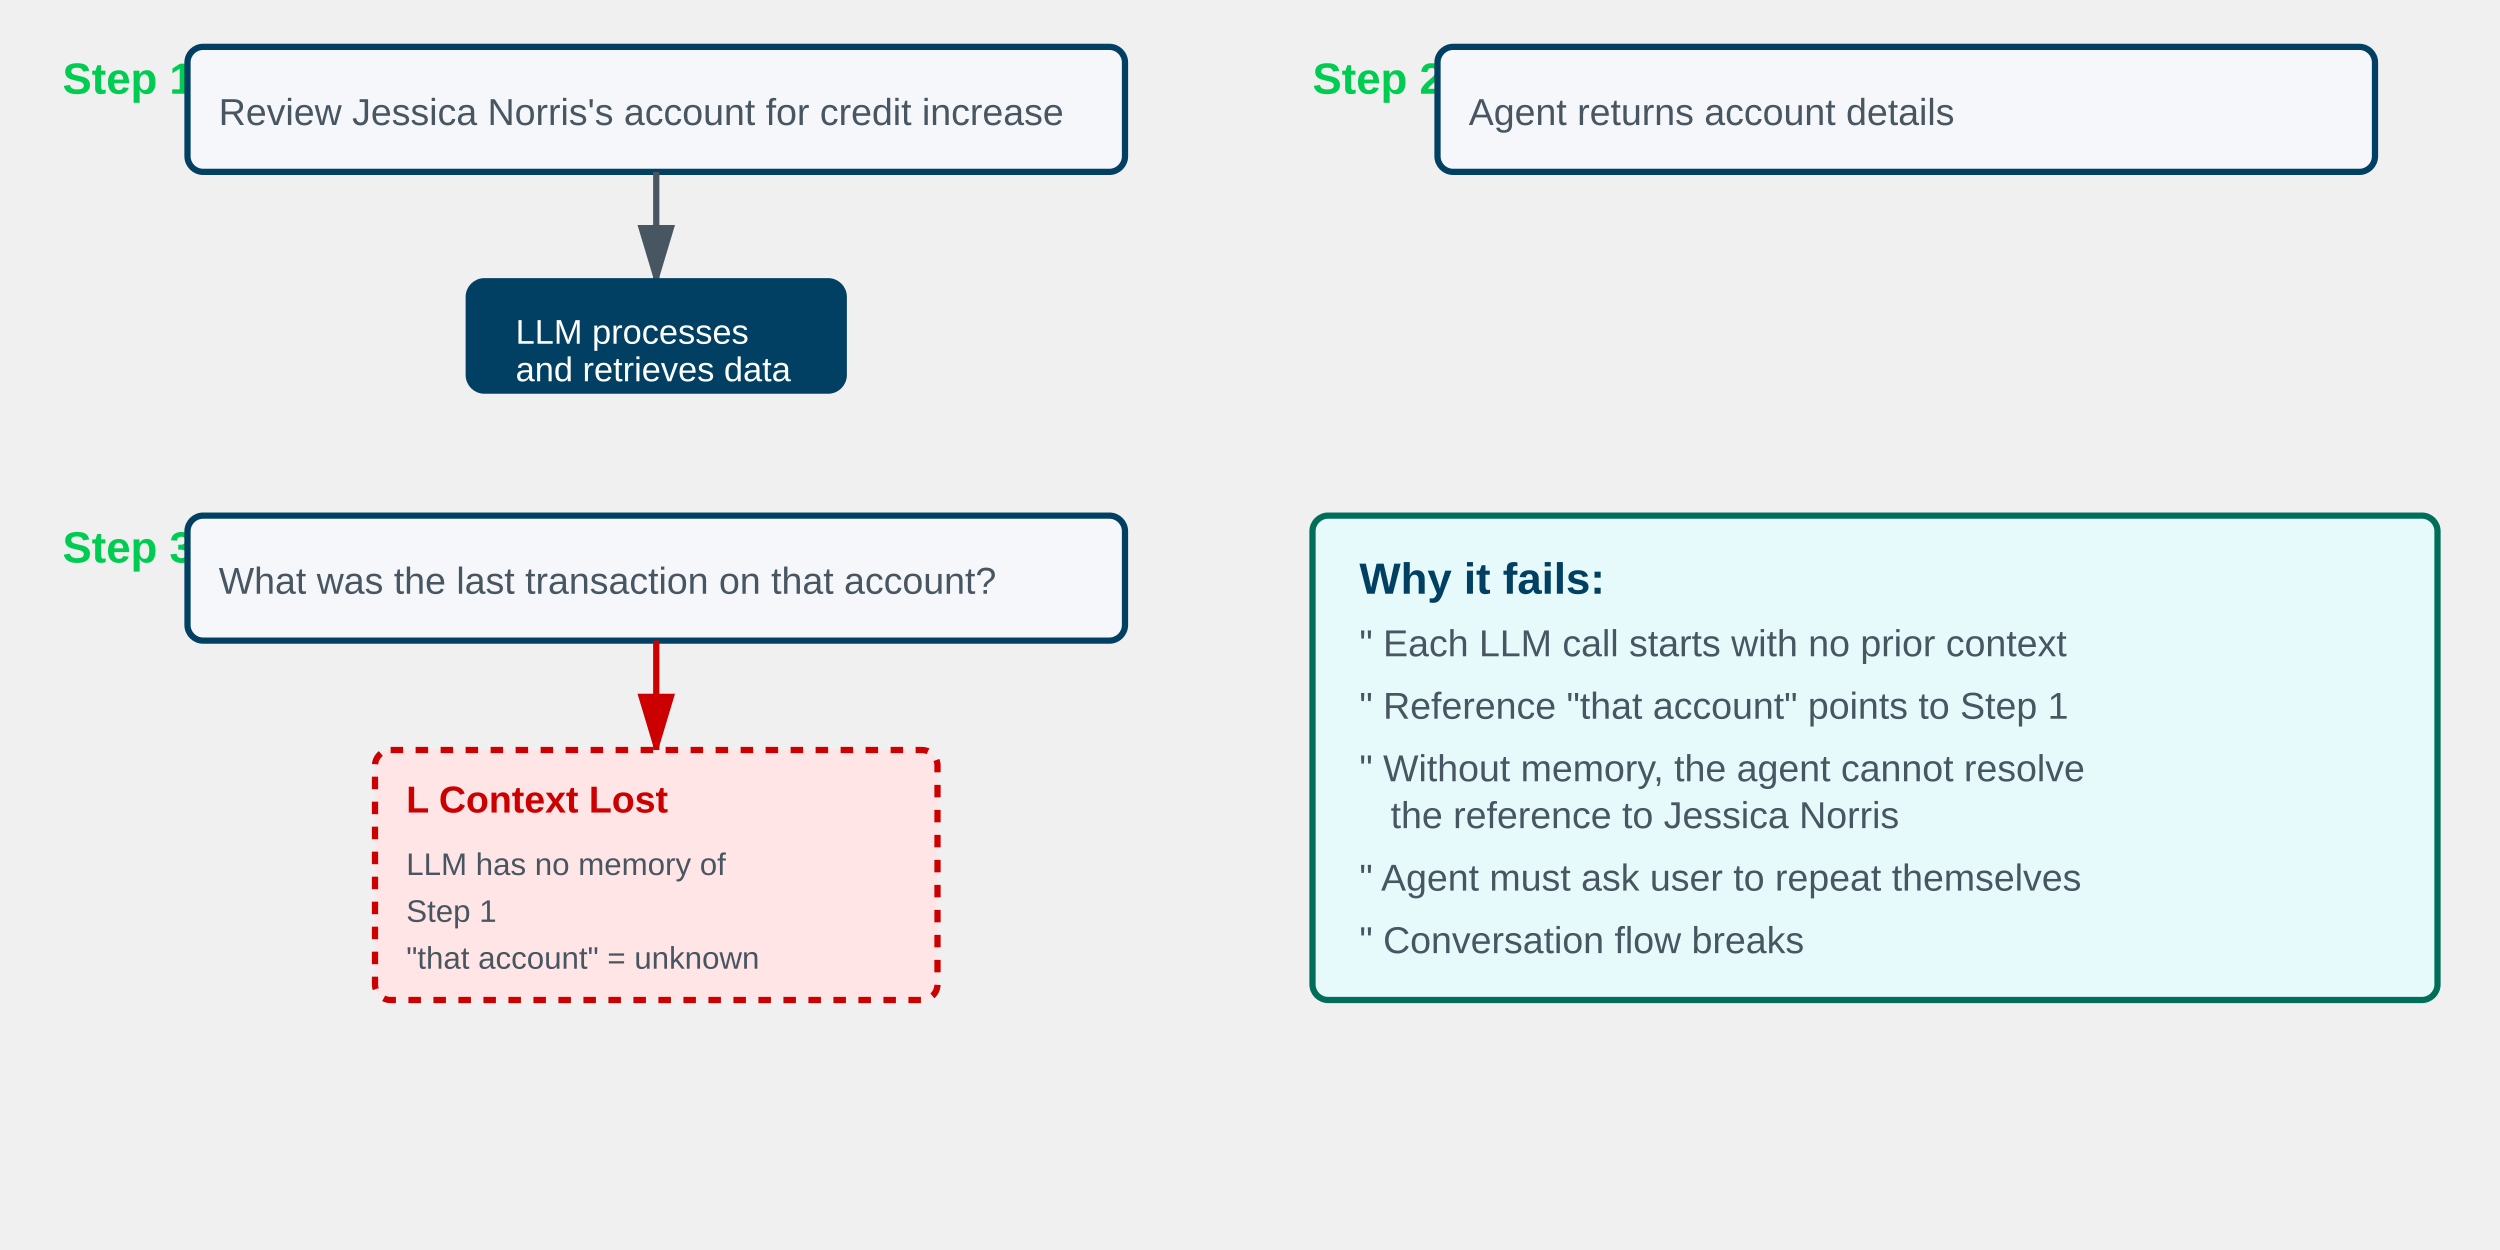
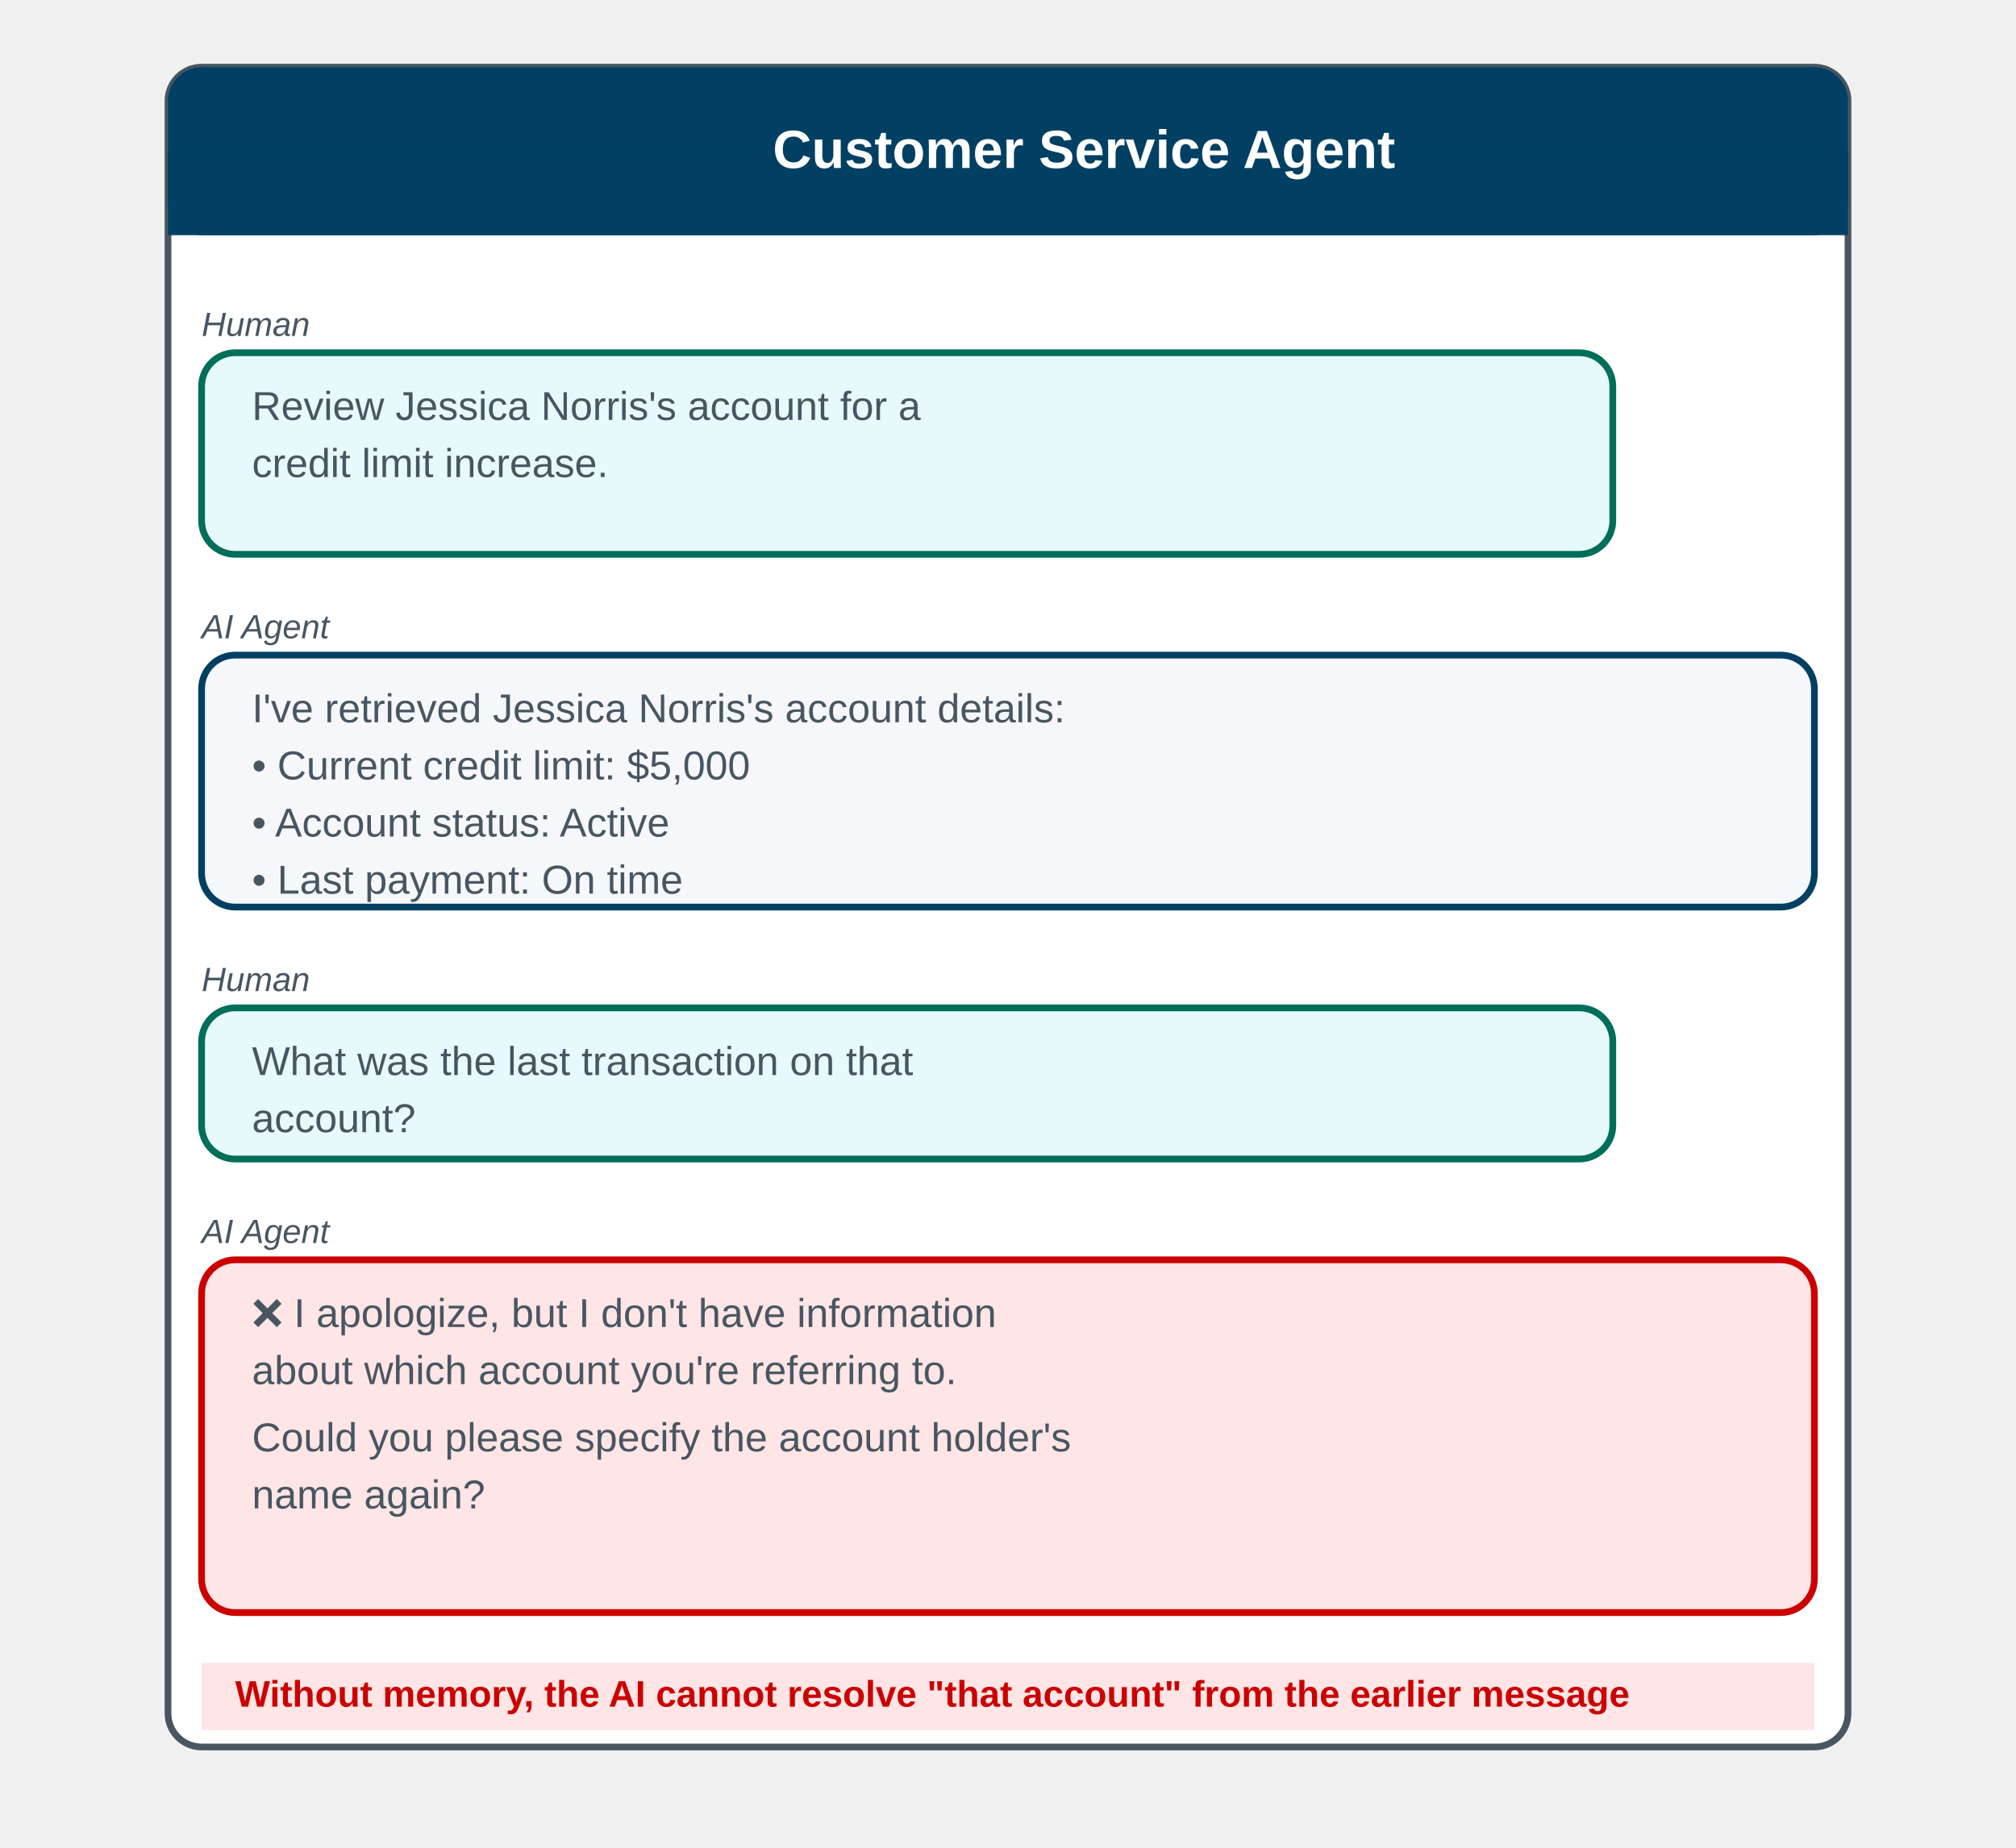
- <svg xmlns="http://www.w3.org/2000/svg" viewBox="0 0 800 400">
+ <svg xmlns="http://www.w3.org/2000/svg" viewBox="0 0 600 550">
  <defs>
    <style>
-       .title { font-family: Arial, sans-serif; font-size: 14px; font-weight: bold; fill: #014063; }
-       .label { font-family: Arial, sans-serif; font-size: 12px; fill: #485662; }
-       .message-box { fill: #F5F7FA; stroke: #014063; stroke-width: 2; }
-       .llm-box { fill: #014063; stroke: #014063; stroke-width: 2; }
-       .llm-text { fill: #FFFFFF; font-family: Arial, sans-serif; font-size: 11px; }
-       .error-box { fill: #FFE5E5; stroke: #CC0000; stroke-width: 2; stroke-dasharray: 4,4; }
-       .arrow { fill: none; stroke: #485662; stroke-width: 2; marker-end: url(#arrowhead); }
-       .error-arrow { fill: none; stroke: #CC0000; stroke-width: 2; marker-end: url(#error-arrowhead); }
-       .step-num { font-family: Arial, sans-serif; font-size: 14px; font-weight: bold; fill: #00CC52; }
+       .chat-container { fill: #FFFFFF; stroke: #485662; stroke-width: 2; }
+       .chat-header { fill: #014063; }
+       .header-text { font-family: Arial, sans-serif; font-size: 16px; font-weight: bold; fill: #FFFFFF; }
+       .human-bubble { fill: #E7FAFB; stroke: #006E58; stroke-width: 2; }
+       .ai-bubble { fill: #F5F7FA; stroke: #014063; stroke-width: 2; }
+       .error-bubble { fill: #FFE5E5; stroke: #CC0000; stroke-width: 2; }
+       .message-text { font-family: Arial, sans-serif; font-size: 12px; fill: #485662; }
+       .label-text { font-family: Arial, sans-serif; font-size: 10px; fill: #485662; font-style: italic; }
+       .error-icon { font-size: 14px; }
    </style>
-     <marker id="arrowhead" markerWidth="10" markerHeight="10" refX="9" refY="3" orient="auto">
-       <polygon points="0 0, 10 3, 0 6" fill="#485662" />
-     </marker>
-     <marker id="error-arrowhead" markerWidth="10" markerHeight="10" refX="9" refY="3" orient="auto">
-       <polygon points="0 0, 10 3, 0 6" fill="#CC0000" />
-     </marker>
  </defs>
-   <text x="20" y="30" class="step-num">Step 1</text>
-   <rect x="60" y="15" width="300" height="40" class="message-box" rx="5" />
-   <text x="70" y="40" class="label">Review Jessica Norris's account for credit increase</text>
-   <path d="M 210 55 L 210 90" class="arrow" />
-   <rect x="150" y="90" width="120" height="35" class="llm-box" rx="5" />
-   <text x="165" y="110" class="llm-text">LLM processes</text>
-   <text x="165" y="122" class="llm-text">and retrieves data</text>
-   <text x="420" y="30" class="step-num">Step 2</text>
-   <rect x="460" y="15" width="300" height="40" class="message-box" rx="5" />
-   <text x="470" y="40" class="label">Agent returns account details</text>
-   <text x="20" y="180" class="step-num">Step 3</text>
-   <rect x="60" y="165" width="300" height="40" class="message-box" rx="5" />
-   <text x="70" y="190" class="label">What was the last transaction on that account?</text>
-   <path d="M 210 205 L 210 240" class="error-arrow" />
-   <rect x="120" y="240" width="180" height="80" class="error-box" rx="5" />
-   <text x="130" y="260" class="label" style="fill: #CC0000; font-weight: bold;">L Context Lost</text>
-   <text x="130" y="280" class="label" style="font-size: 10px;">LLM has no memory of</text>
-   <text x="130" y="295" class="label" style="font-size: 10px;">Step 1</text>
-   <text x="130" y="310" class="label" style="font-size: 10px;">"that account" = unknown</text>
-   <rect x="420" y="165" width="360" height="155" style="fill: #E7FAFB; stroke: #006E58; stroke-width: 2;" rx="5" />
-   <text x="435" y="190" class="title">Why it fails:</text>
-   <text x="435" y="210" class="label">" Each LLM call starts with no prior context</text>
-   <text x="435" y="230" class="label">" Reference "that account" points to Step 1</text>
-   <text x="435" y="250" class="label">" Without memory, the agent cannot resolve</text>
-   <text x="445" y="265" class="label">the reference to Jessica Norris</text>
-   <text x="435" y="285" class="label">" Agent must ask user to repeat themselves</text>
-   <text x="435" y="305" class="label">" Conversation flow breaks</text>
+   <rect x="50" y="20" width="500" height="500" class="chat-container" rx="10" />
+   <rect x="50" y="20" width="500" height="50" class="chat-header" rx="10" />
+   <rect x="50" y="45" width="500" height="25" class="chat-header" />
+   <text x="230" y="50" class="header-text">Customer Service Agent</text>
+   <text x="60" y="100" class="label-text">Human</text>
+   <rect x="60" y="105" width="420" height="60" class="human-bubble" rx="10" />
+   <text x="75" y="125" class="message-text">Review Jessica Norris's account for a</text>
+   <text x="75" y="142" class="message-text">credit limit increase.</text>
+   <text x="60" y="190" class="label-text">AI Agent</text>
+   <rect x="60" y="195" width="480" height="75" class="ai-bubble" rx="10" />
+   <text x="75" y="215" class="message-text">I've retrieved Jessica Norris's account details:</text>
+   <text x="75" y="232" class="message-text">• Current credit limit: $5,000</text>
+   <text x="75" y="249" class="message-text">• Account status: Active</text>
+   <text x="75" y="266" class="message-text">• Last payment: On time</text>
+   <text x="60" y="295" class="label-text">Human</text>
+   <rect x="60" y="300" width="420" height="45" class="human-bubble" rx="10" />
+   <text x="75" y="320" class="message-text">What was the last transaction on that</text>
+   <text x="75" y="337" class="message-text">account?</text>
+   <text x="60" y="370" class="label-text">AI Agent</text>
+   <rect x="60" y="375" width="480" height="105" class="error-bubble" rx="10" />
+   <text x="75" y="395" class="message-text">❌ I apologize, but I don't have information</text>
+   <text x="75" y="412" class="message-text">about which account you're referring to.</text>
+   <text x="75" y="432" class="message-text">Could you please specify the account holder's</text>
+   <text x="75" y="449" class="message-text">name again?</text>
+   <rect x="60" y="495" width="480" height="20" style="fill: #FFE5E5; stroke: none;" />
+   <text x="70" y="508" style="font-family: Arial, sans-serif; font-size: 11px; fill: #CC0000; font-weight: bold;">Without memory, the AI cannot resolve "that account" from the earlier message</text>
</svg>
